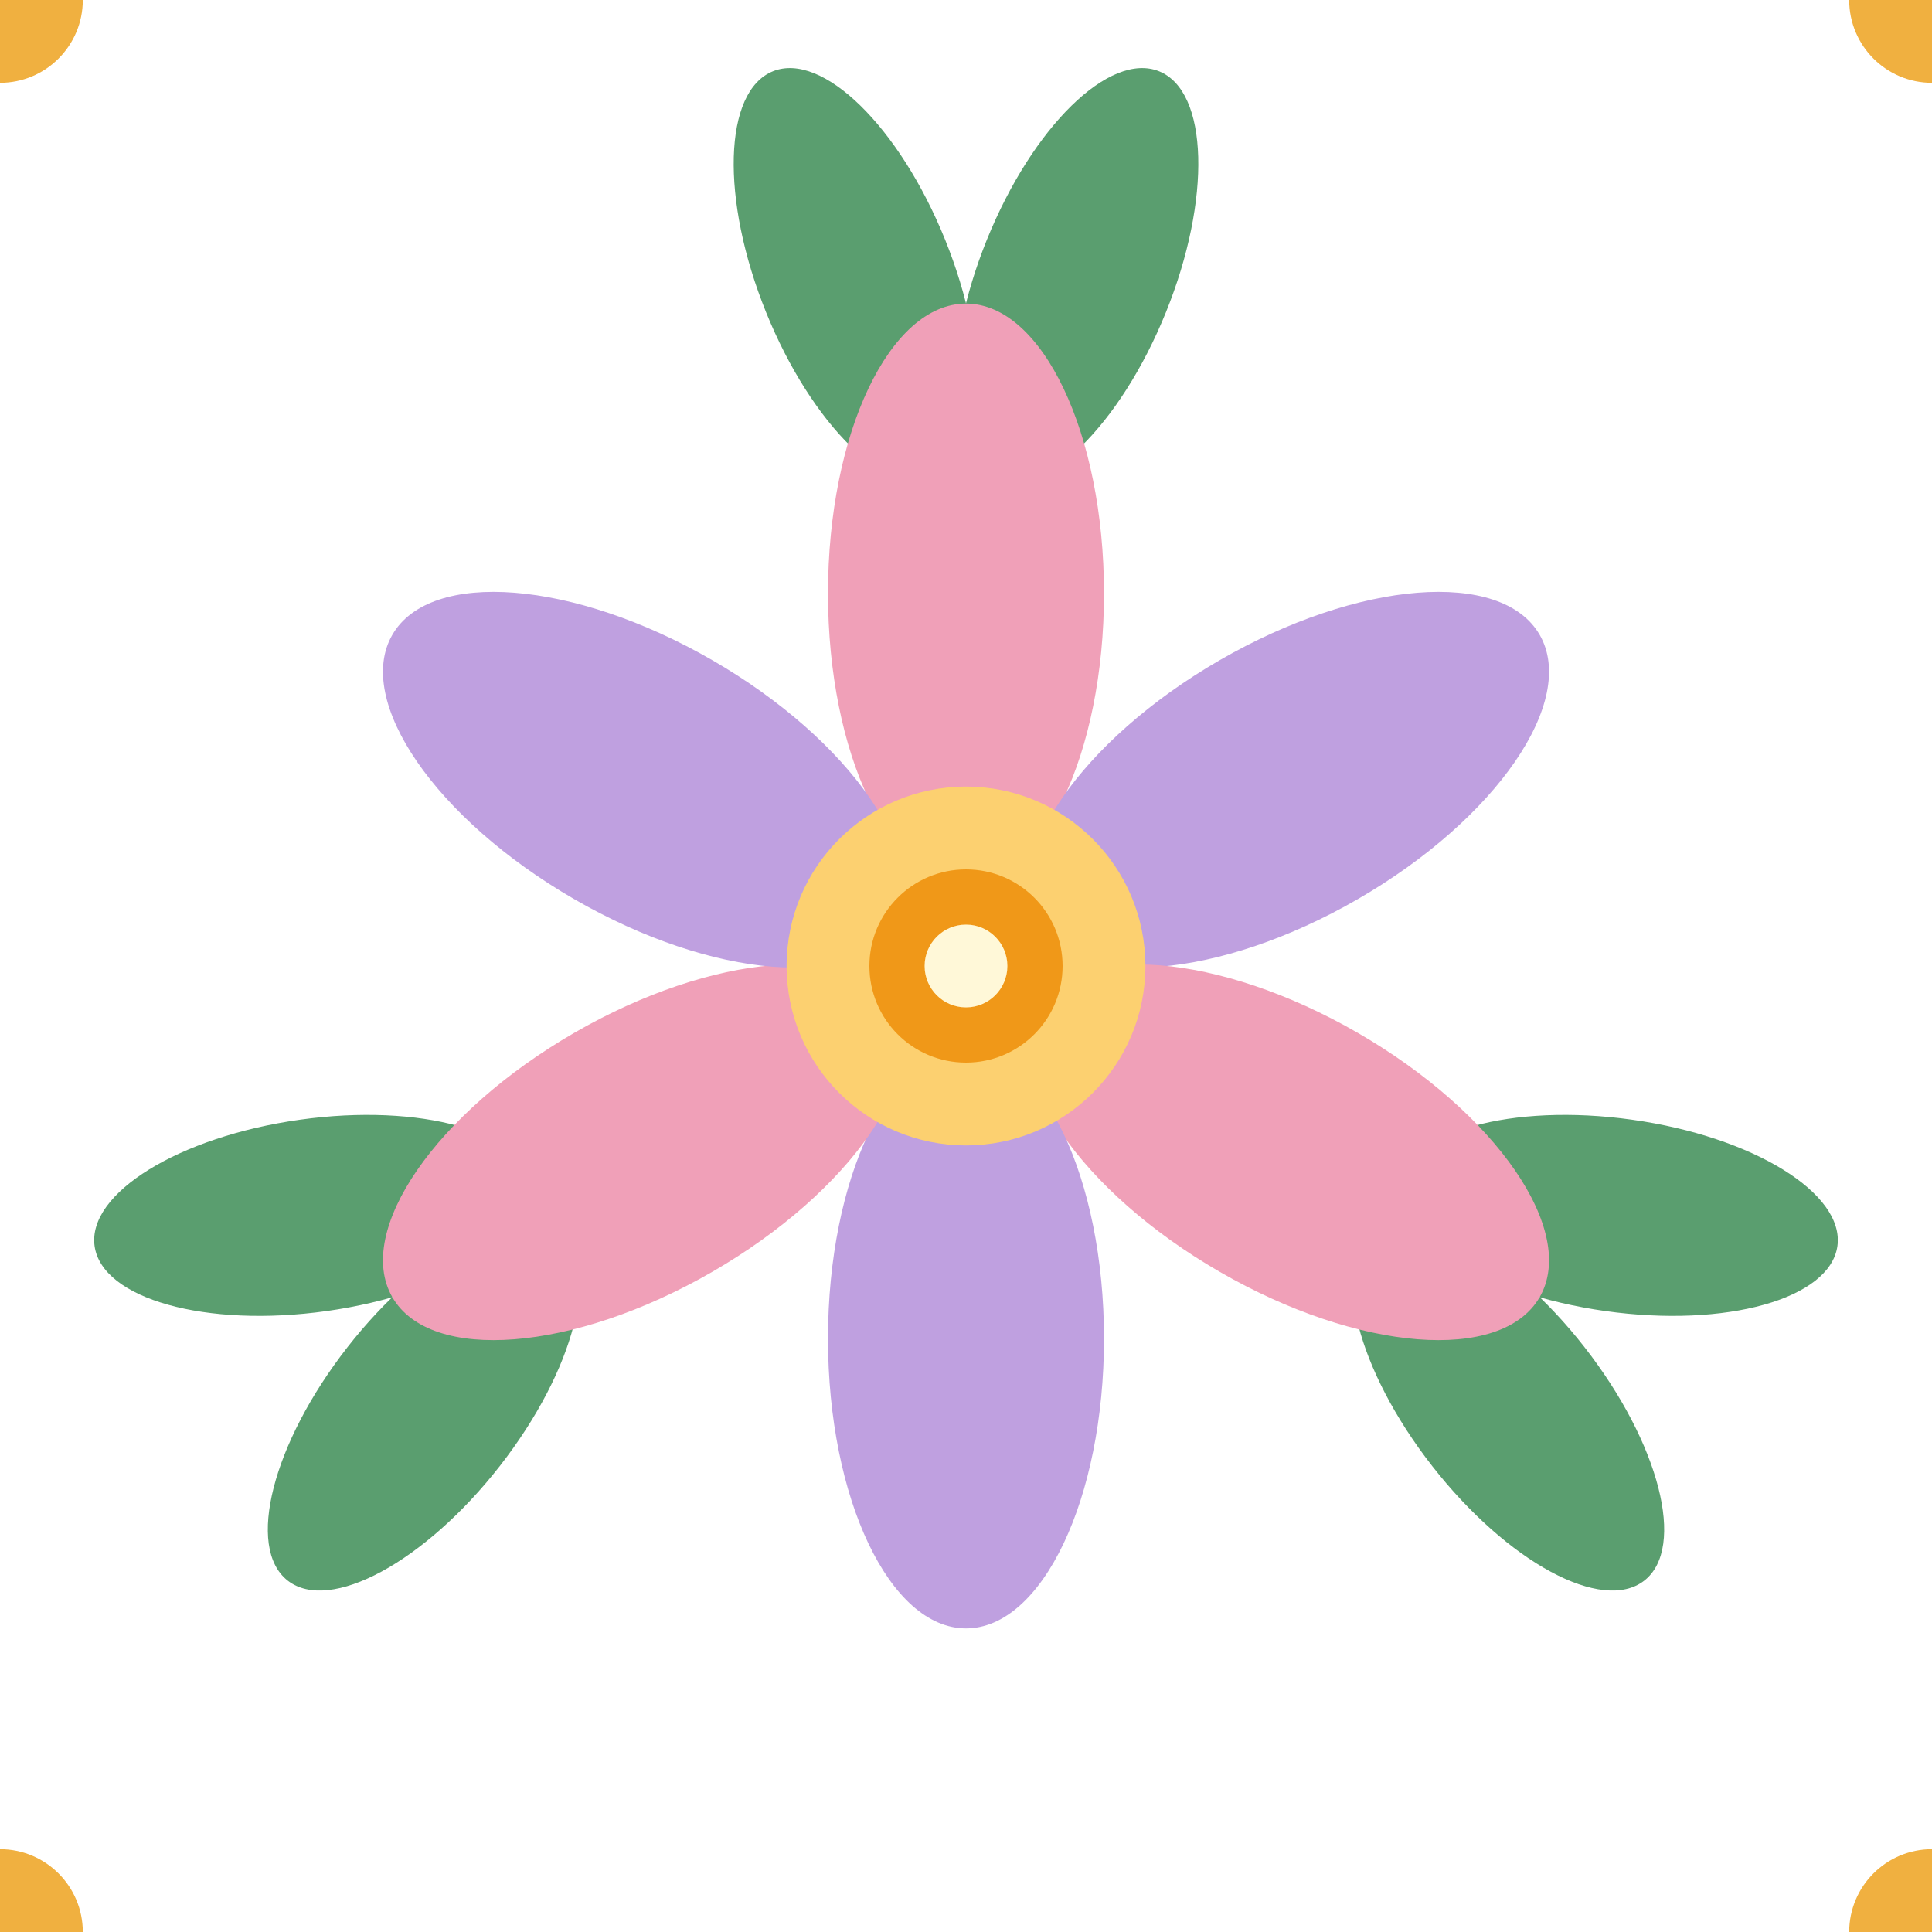
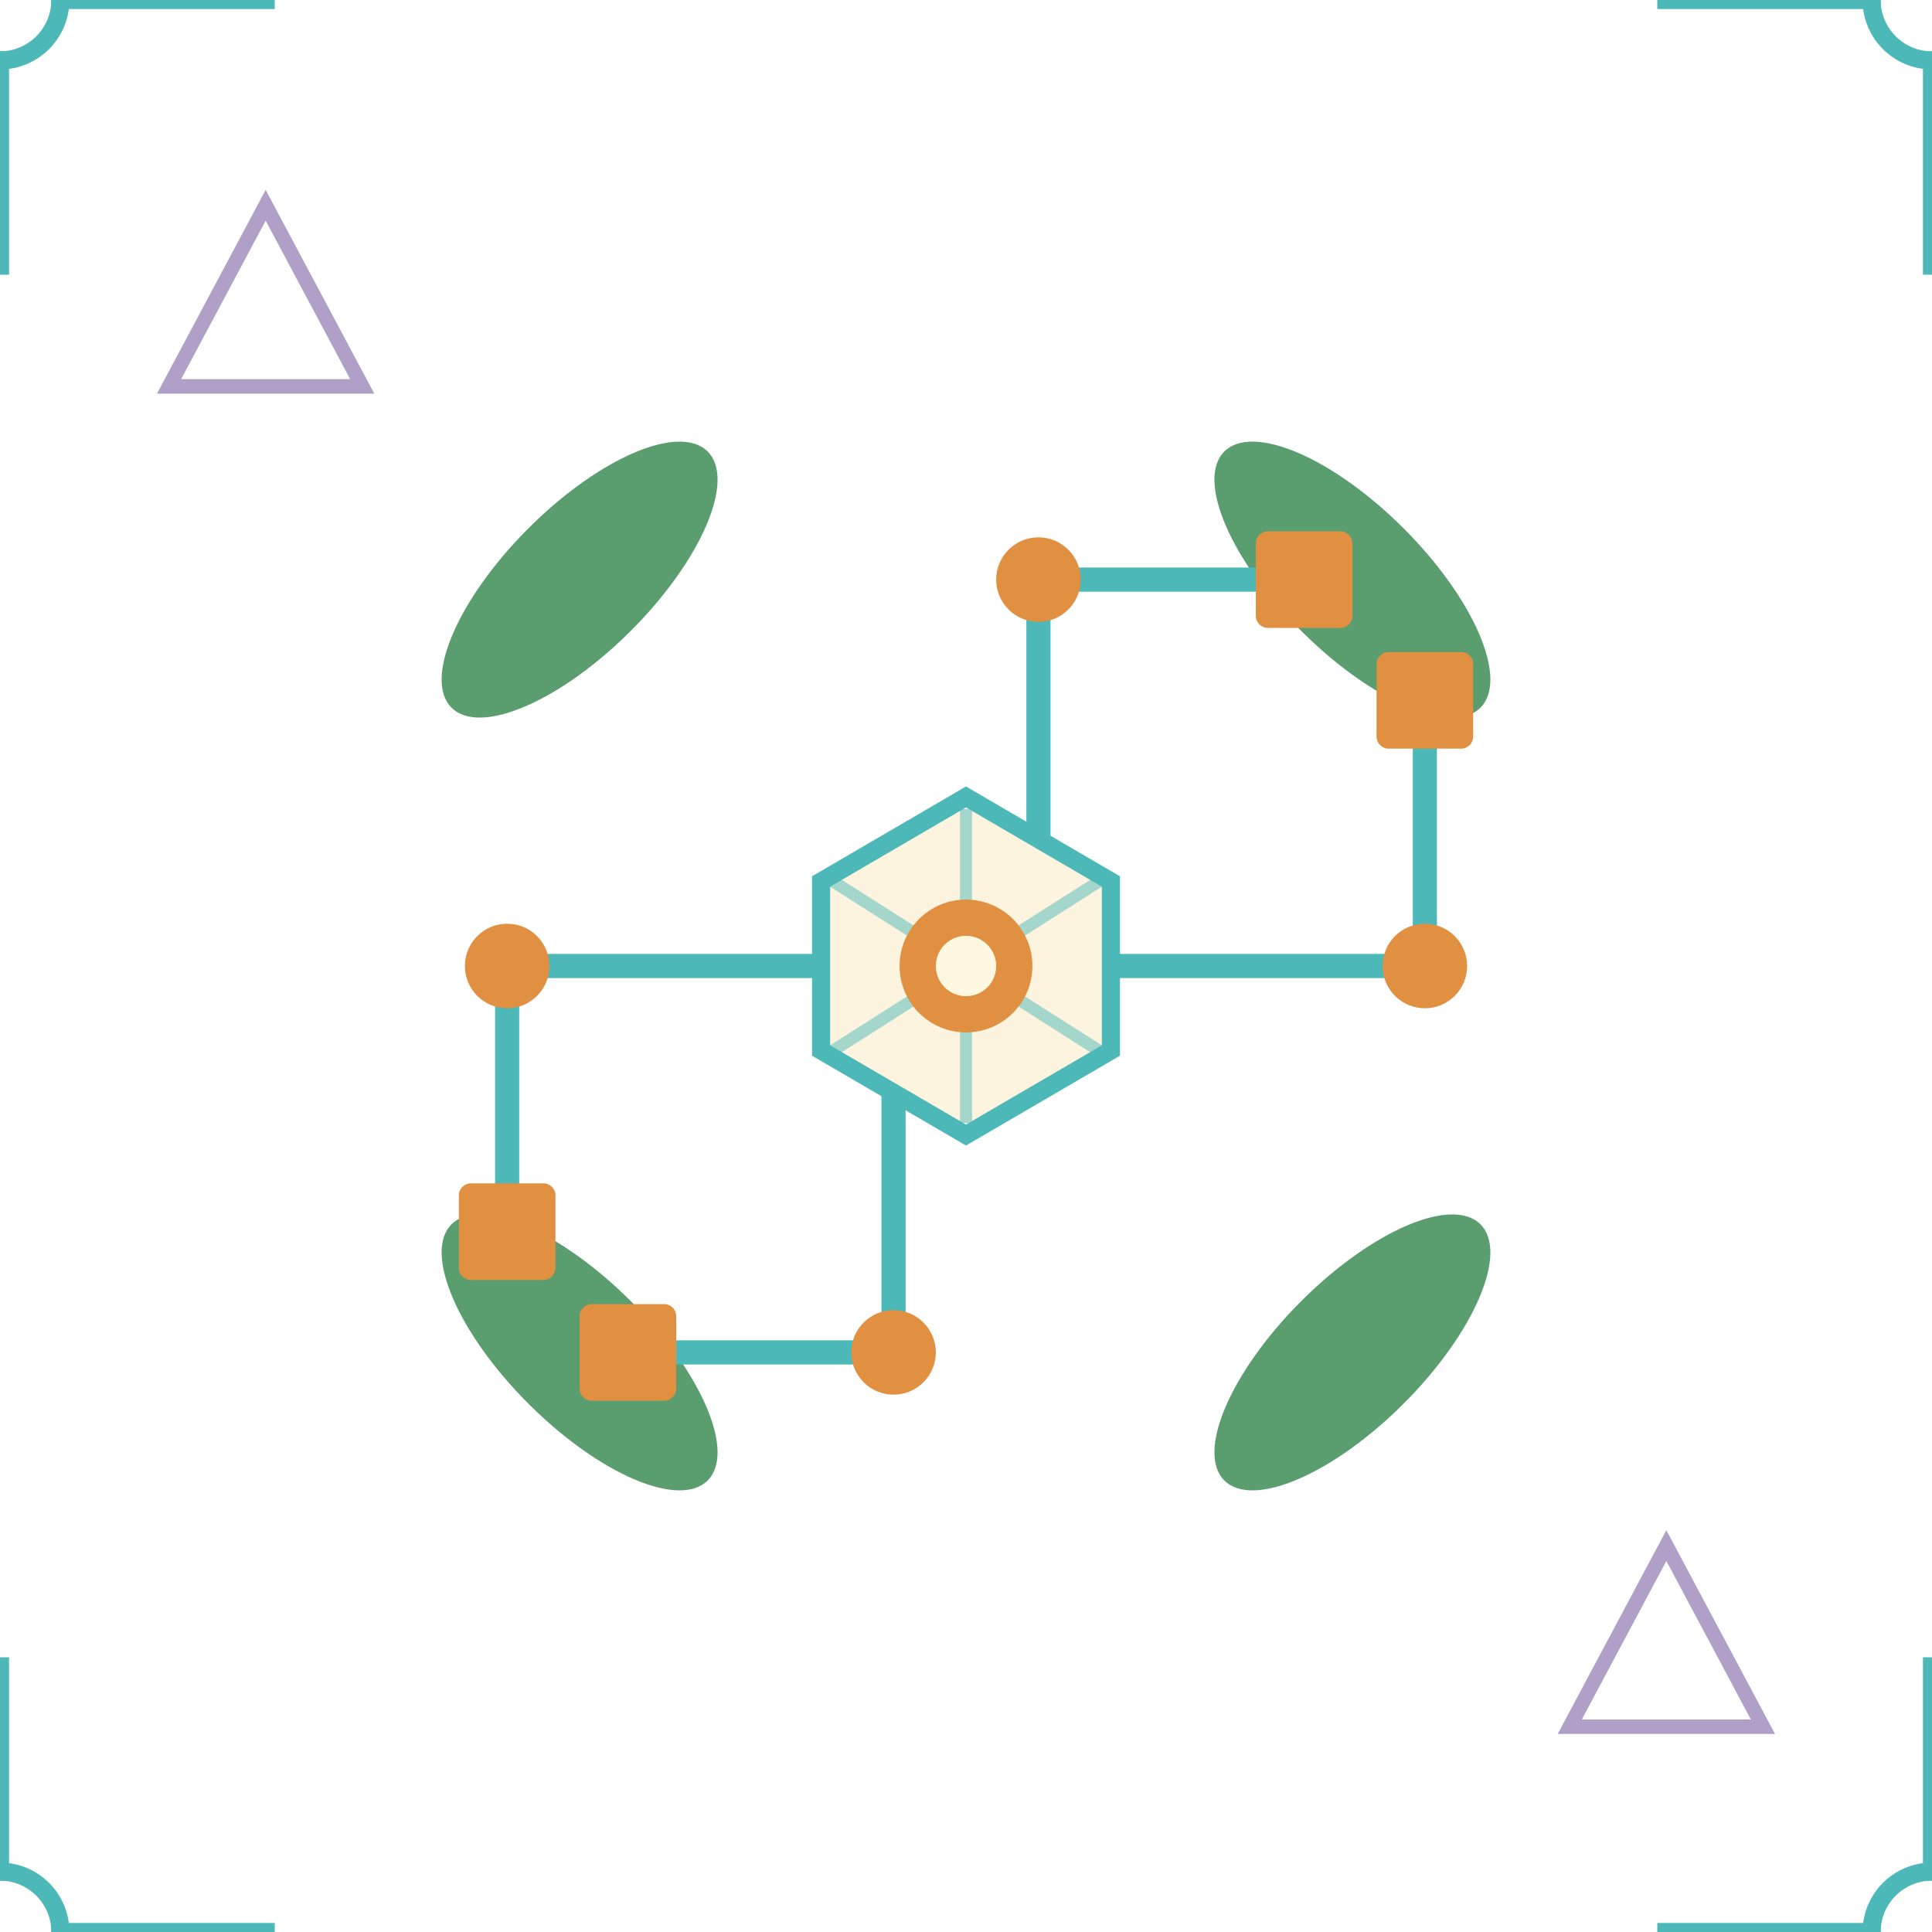
- <svg xmlns="http://www.w3.org/2000/svg" width="140" height="140" viewBox="0 0 140 140">
-   <circle cx="0" cy="0" r="6" fill="#f0b040" />
-   <circle cx="140" cy="0" r="6" fill="#f0b040" />
-   <circle cx="0" cy="140" r="6" fill="#f0b040" />
-   <circle cx="140" cy="140" r="6" fill="#f0b040" />
-   <g transform="translate(70,70) rotate(0)">
-     <ellipse cx="-8" cy="-50" rx="7" ry="16" fill="#5a9e6f" transform="rotate(-22,-8,-50)" />
-     <ellipse cx="8" cy="-50" rx="7" ry="16" fill="#5a9e6f" transform="rotate(22,8,-50)" />
-   </g>
-   <g transform="translate(70,70) rotate(120)">
-     <ellipse cx="-8" cy="-50" rx="7" ry="16" fill="#5a9e6f" transform="rotate(-22,-8,-50)" />
-     <ellipse cx="8" cy="-50" rx="7" ry="16" fill="#5a9e6f" transform="rotate(22,8,-50)" />
-   </g>
-   <g transform="translate(70,70) rotate(240)">
-     <ellipse cx="-8" cy="-50" rx="7" ry="16" fill="#5a9e6f" transform="rotate(-22,-8,-50)" />
-     <ellipse cx="8" cy="-50" rx="7" ry="16" fill="#5a9e6f" transform="rotate(22,8,-50)" />
-   </g>
-   <g transform="translate(70,70)">
-     <ellipse cx="0" cy="-27" rx="10" ry="21" fill="#f0a0b8" />
-     <ellipse cx="0" cy="-27" rx="10" ry="21" fill="#bfa0e0" transform="rotate(60)" />
-     <ellipse cx="0" cy="-27" rx="10" ry="21" fill="#f0a0b8" transform="rotate(120)" />
-     <ellipse cx="0" cy="-27" rx="10" ry="21" fill="#bfa0e0" transform="rotate(180)" />
-     <ellipse cx="0" cy="-27" rx="10" ry="21" fill="#f0a0b8" transform="rotate(240)" />
-     <ellipse cx="0" cy="-27" rx="10" ry="21" fill="#bfa0e0" transform="rotate(300)" />
-     <circle r="13" fill="#fcd070" />
-     <circle r="7" fill="#f09818" />
-     <circle r="3" fill="#fff8d8" />
-   </g>
+ <svg xmlns="http://www.w3.org/2000/svg" width="160" height="160" viewBox="0 0 160 160">
+   <circle cx="0" cy="0" r="5" fill="none" stroke="#4db8b8" stroke-width="1.5" />
+   <circle cx="160" cy="0" r="5" fill="none" stroke="#4db8b8" stroke-width="1.5" />
+   <circle cx="0" cy="160" r="5" fill="none" stroke="#4db8b8" stroke-width="1.5" />
+   <circle cx="160" cy="160" r="5" fill="none" stroke="#4db8b8" stroke-width="1.5" />
+   <line x1="5" y1="0" x2="22" y2="0" stroke="#4db8b8" stroke-width="1.5" stroke-linecap="square" />
+   <line x1="0" y1="5" x2="0" y2="22" stroke="#4db8b8" stroke-width="1.5" stroke-linecap="square" />
+   <line x1="155" y1="0" x2="138" y2="0" stroke="#4db8b8" stroke-width="1.5" stroke-linecap="square" />
+   <line x1="160" y1="5" x2="160" y2="22" stroke="#4db8b8" stroke-width="1.5" stroke-linecap="square" />
+   <line x1="5" y1="160" x2="22" y2="160" stroke="#4db8b8" stroke-width="1.5" stroke-linecap="square" />
+   <line x1="0" y1="155" x2="0" y2="138" stroke="#4db8b8" stroke-width="1.5" stroke-linecap="square" />
+   <line x1="155" y1="160" x2="138" y2="160" stroke="#4db8b8" stroke-width="1.5" stroke-linecap="square" />
+   <line x1="160" y1="155" x2="160" y2="138" stroke="#4db8b8" stroke-width="1.5" stroke-linecap="square" />
+   <ellipse cx="112" cy="48" rx="6" ry="15" fill="#5a9e6f" transform="rotate(-45,112,48)" />
+   <ellipse cx="48" cy="48" rx="6" ry="15" fill="#5a9e6f" transform="rotate(45,48,48)" />
+   <ellipse cx="112" cy="112" rx="6" ry="15" fill="#5a9e6f" transform="rotate(45,112,112)" />
+   <ellipse cx="48" cy="112" rx="6" ry="15" fill="#5a9e6f" transform="rotate(-45,48,112)" />
+   <polygon points="22,17 30,32 14,32" fill="none" stroke="#b0a0c8" stroke-width="1.2" />
+   <polygon points="138,128 146,143 130,143" fill="none" stroke="#b0a0c8" stroke-width="1.2" />
+   <path d="M92,80 H118 V58" fill="none" stroke="#4db8b8" stroke-width="2" stroke-linecap="square" stroke-linejoin="miter" />
+   <path d="M68,80 H42 V102" fill="none" stroke="#4db8b8" stroke-width="2" stroke-linecap="square" stroke-linejoin="miter" />
+   <path d="M86,70 V48 H108" fill="none" stroke="#4db8b8" stroke-width="2" stroke-linecap="square" stroke-linejoin="miter" />
+   <path d="M74,90 V112 H52" fill="none" stroke="#4db8b8" stroke-width="2" stroke-linecap="square" stroke-linejoin="miter" />
+   <circle cx="118" cy="80" r="3.5" fill="#e09040" />
+   <circle cx="42" cy="80" r="3.5" fill="#e09040" />
+   <circle cx="86" cy="48" r="3.5" fill="#e09040" />
+   <circle cx="74" cy="112" r="3.5" fill="#e09040" />
+   <rect x="114" y="54" width="8" height="8" rx="1" fill="#e09040" />
+   <rect x="38" y="98" width="8" height="8" rx="1" fill="#e09040" />
+   <rect x="104" y="44" width="8" height="8" rx="1" fill="#e09040" />
+   <rect x="48" y="108" width="8" height="8" rx="1" fill="#e09040" />
+   <polygon points="80,66 92,73 92,87 80,94 68,87 68,73" fill="#fdf4e0" stroke="#4db8b8" stroke-width="1.5" />
+   <line x1="80" y1="80" x2="80" y2="67" stroke="#4db8b8" stroke-width="1" opacity="0.5" />
+   <line x1="80" y1="80" x2="91" y2="73" stroke="#4db8b8" stroke-width="1" opacity="0.5" />
+   <line x1="80" y1="80" x2="91" y2="87" stroke="#4db8b8" stroke-width="1" opacity="0.5" />
+   <line x1="80" y1="80" x2="80" y2="93" stroke="#4db8b8" stroke-width="1" opacity="0.5" />
+   <line x1="80" y1="80" x2="69" y2="87" stroke="#4db8b8" stroke-width="1" opacity="0.5" />
+   <line x1="80" y1="80" x2="69" y2="73" stroke="#4db8b8" stroke-width="1" opacity="0.5" />
+   <circle cx="80" cy="80" r="5.5" fill="#e09040" />
+   <circle cx="80" cy="80" r="2.5" fill="#fff8e0" />
</svg>
